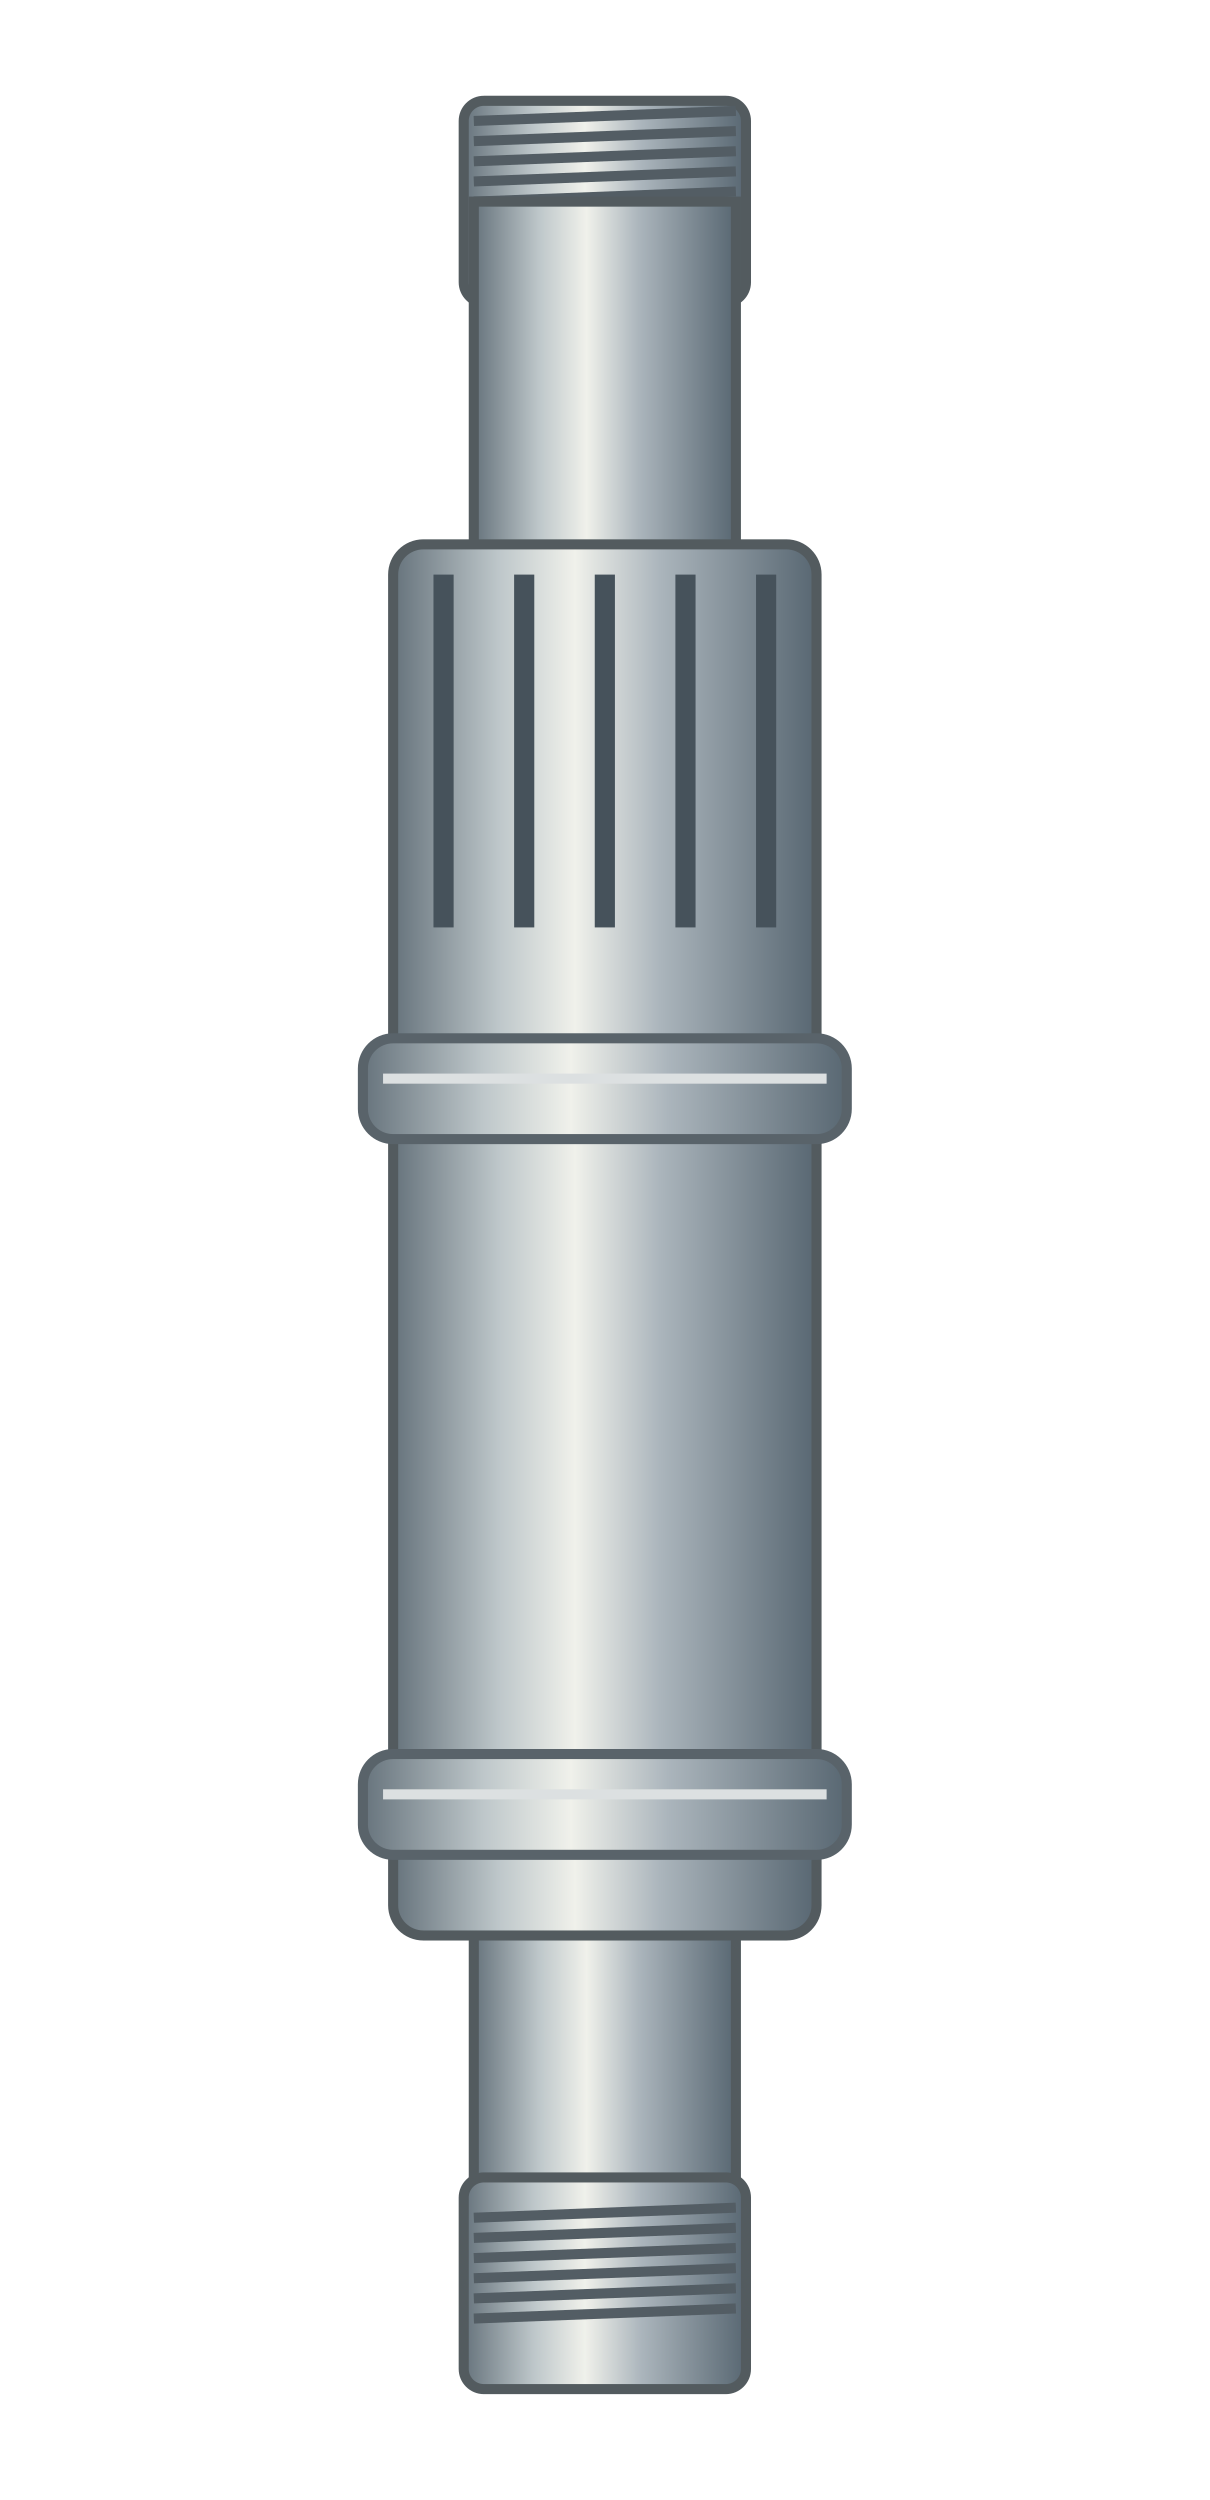
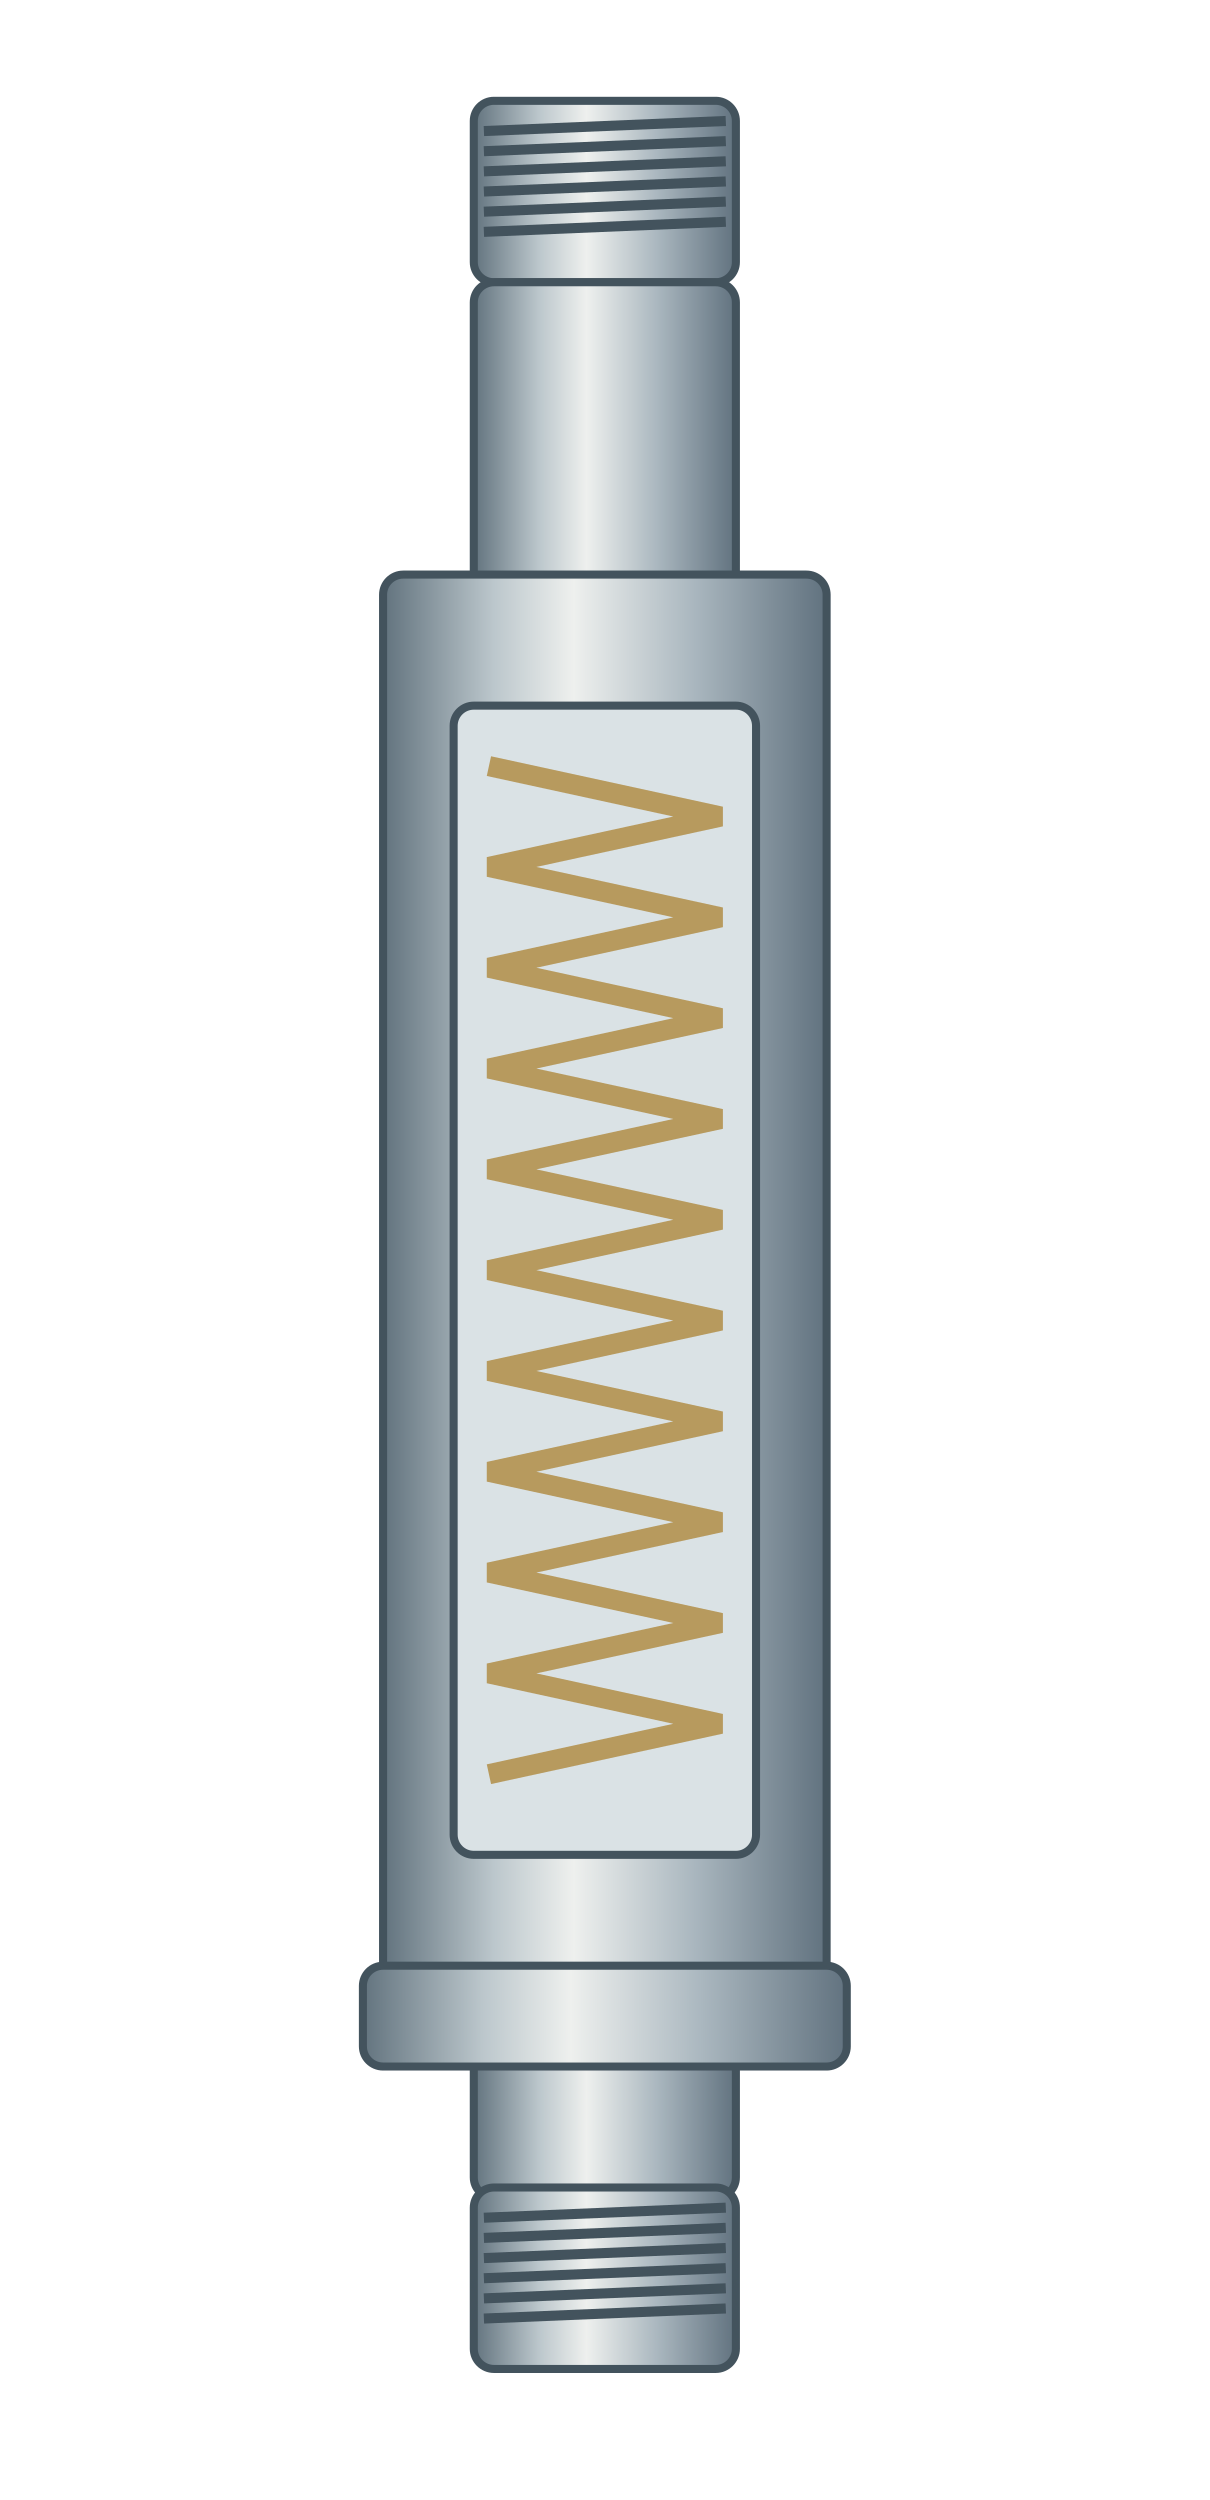
- <svg xmlns="http://www.w3.org/2000/svg" viewBox="0 0 120 248" role="img" aria-label="accelerator technical illustration">
+ <svg xmlns="http://www.w3.org/2000/svg" viewBox="0 0 120 248" role="img" aria-label="accelerator identification schematic">
  <defs>
-     <linearGradient id="asset-accelerator-steel">
-       <stop stop-color="#66737c" />
-       <stop offset=".25" stop-color="#bec7ca" />
-       <stop offset=".43" stop-color="#f0f1eb" />
-       <stop offset=".63" stop-color="#abb5bc" />
-       <stop offset="1" stop-color="#586772" />
+     <linearGradient id="asset-accelerator-metal">
+       <stop stop-color="#62737e" />
+       <stop offset=".25" stop-color="#bcc7cc" />
+       <stop offset=".43" stop-color="#eef0ee" />
+       <stop offset=".7" stop-color="#aab7bf" />
+       <stop offset="1" stop-color="#61727f" />
    </linearGradient>
  </defs>
-   <rect x="46" y="10" width="28" height="20" rx="2" fill="url(#asset-accelerator-steel)" stroke="#535b5f" />
-   <path d="M47 12l26 -1" stroke="#535d64" />
-   <path d="M47 14l26 -1" stroke="#535d64" />
-   <path d="M47 16l26 -1" stroke="#535d64" />
-   <path d="M47 18l26 -1" stroke="#535d64" />
-   <path d="M47 20l26 -1" stroke="#535d64" />
-   <path d="M47 22l26 -1" stroke="#535d64" />
-   <rect x="47" y="20" width="26" height="204" fill="url(#asset-accelerator-steel)" stroke="#535b5f" />
-   <rect x="39" y="54" width="42" height="138" rx="3" fill="url(#asset-accelerator-steel)" stroke="#535b5f" />
-   <path d="M44 57v35" stroke="#46525b" stroke-width="2" />
-   <path d="M52 57v35" stroke="#46525b" stroke-width="2" />
-   <path d="M60 57v35" stroke="#46525b" stroke-width="2" />
-   <path d="M68 57v35" stroke="#46525b" stroke-width="2" />
-   <path d="M76 57v35" stroke="#46525b" stroke-width="2" />
-   <rect x="36" y="103" width="48" height="10" rx="3" fill="url(#asset-accelerator-steel)" stroke="#59636a" />
-   <path d="M38 107h44" stroke="#dce0e1" />
-   <rect x="36" y="174" width="48" height="10" rx="3" fill="url(#asset-accelerator-steel)" stroke="#59636a" />
-   <path d="M38 178h44" stroke="#dce0e1" />
-   <rect x="46" y="216" width="28" height="21" rx="2" fill="url(#asset-accelerator-steel)" stroke="#535b5f" />
-   <path d="M47 220l26 -1" stroke="#535d64" />
-   <path d="M47 222l26 -1" stroke="#535d64" />
-   <path d="M47 224l26 -1" stroke="#535d64" />
-   <path d="M47 226l26 -1" stroke="#535d64" />
-   <path d="M47 228l26 -1" stroke="#535d64" />
-   <path d="M47 230l26 -1" stroke="#535d64" />
+   <rect x="47" y="10" width="26" height="18" rx="2" fill="url(#asset-accelerator-metal)" stroke="#43535d" stroke-width=".8" />
+   <path d="M48 13l24 -1" fill="none" stroke="#43535d" stroke-width="1" />
+   <path d="M48 15l24 -1" fill="none" stroke="#43535d" stroke-width="1" />
+   <path d="M48 17l24 -1" fill="none" stroke="#43535d" stroke-width="1" />
+   <path d="M48 19l24 -1" fill="none" stroke="#43535d" stroke-width="1" />
+   <path d="M48 21l24 -1" fill="none" stroke="#43535d" stroke-width="1" />
+   <path d="M48 23l24 -1" fill="none" stroke="#43535d" stroke-width="1" />
+   <rect x="47" y="28" width="26" height="190" rx="2" fill="url(#asset-accelerator-metal)" stroke="#43535d" stroke-width=".8" />
+   <rect x="38" y="57" width="44" height="143" rx="2" fill="url(#asset-accelerator-metal)" stroke="#43535d" stroke-width=".8" />
+   <rect x="45" y="70" width="30" height="114" rx="2" fill="#dae2e5" stroke="#43535d" stroke-width=".8" />
+   <path d="M48.5 76l23 5-23 5l23 5-23 5l23 5-23 5l23 5-23 5l23 5-23 5l23 5-23 5l23 5-23 5l23 5-23 5l23 5-23 5l23 5-23 5" fill="none" stroke="#b79a5e" stroke-width="2" />
+   <rect x="36" y="195" width="48" height="10" rx="2" fill="url(#asset-accelerator-metal)" stroke="#43535d" stroke-width=".8" />
+   <rect x="47" y="217" width="26" height="18" rx="2" fill="url(#asset-accelerator-metal)" stroke="#43535d" stroke-width=".8" />
+   <path d="M48 220l24 -1" fill="none" stroke="#43535d" stroke-width="1" />
+   <path d="M48 222l24 -1" fill="none" stroke="#43535d" stroke-width="1" />
+   <path d="M48 224l24 -1" fill="none" stroke="#43535d" stroke-width="1" />
+   <path d="M48 226l24 -1" fill="none" stroke="#43535d" stroke-width="1" />
+   <path d="M48 228l24 -1" fill="none" stroke="#43535d" stroke-width="1" />
+   <path d="M48 230l24 -1" fill="none" stroke="#43535d" stroke-width="1" />
</svg>
